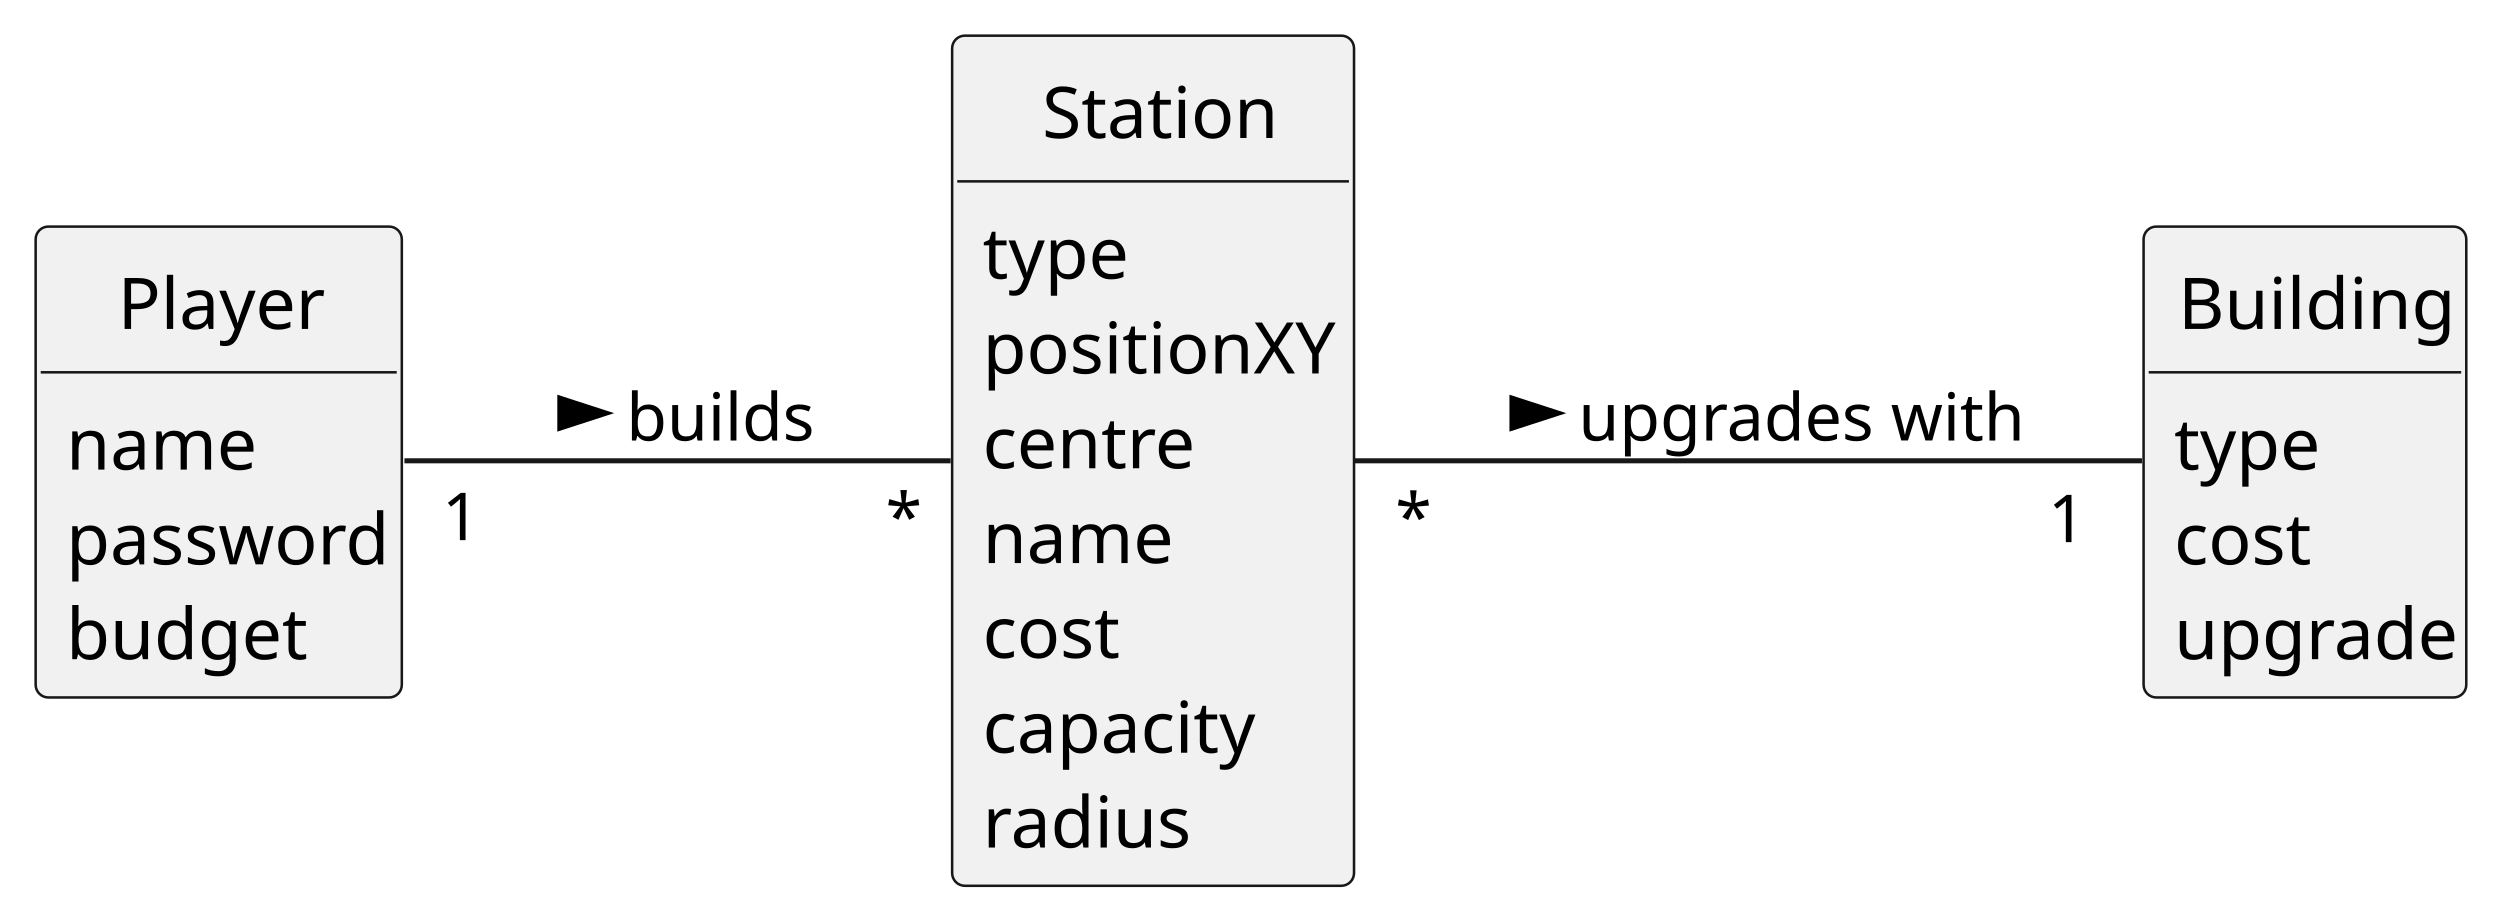
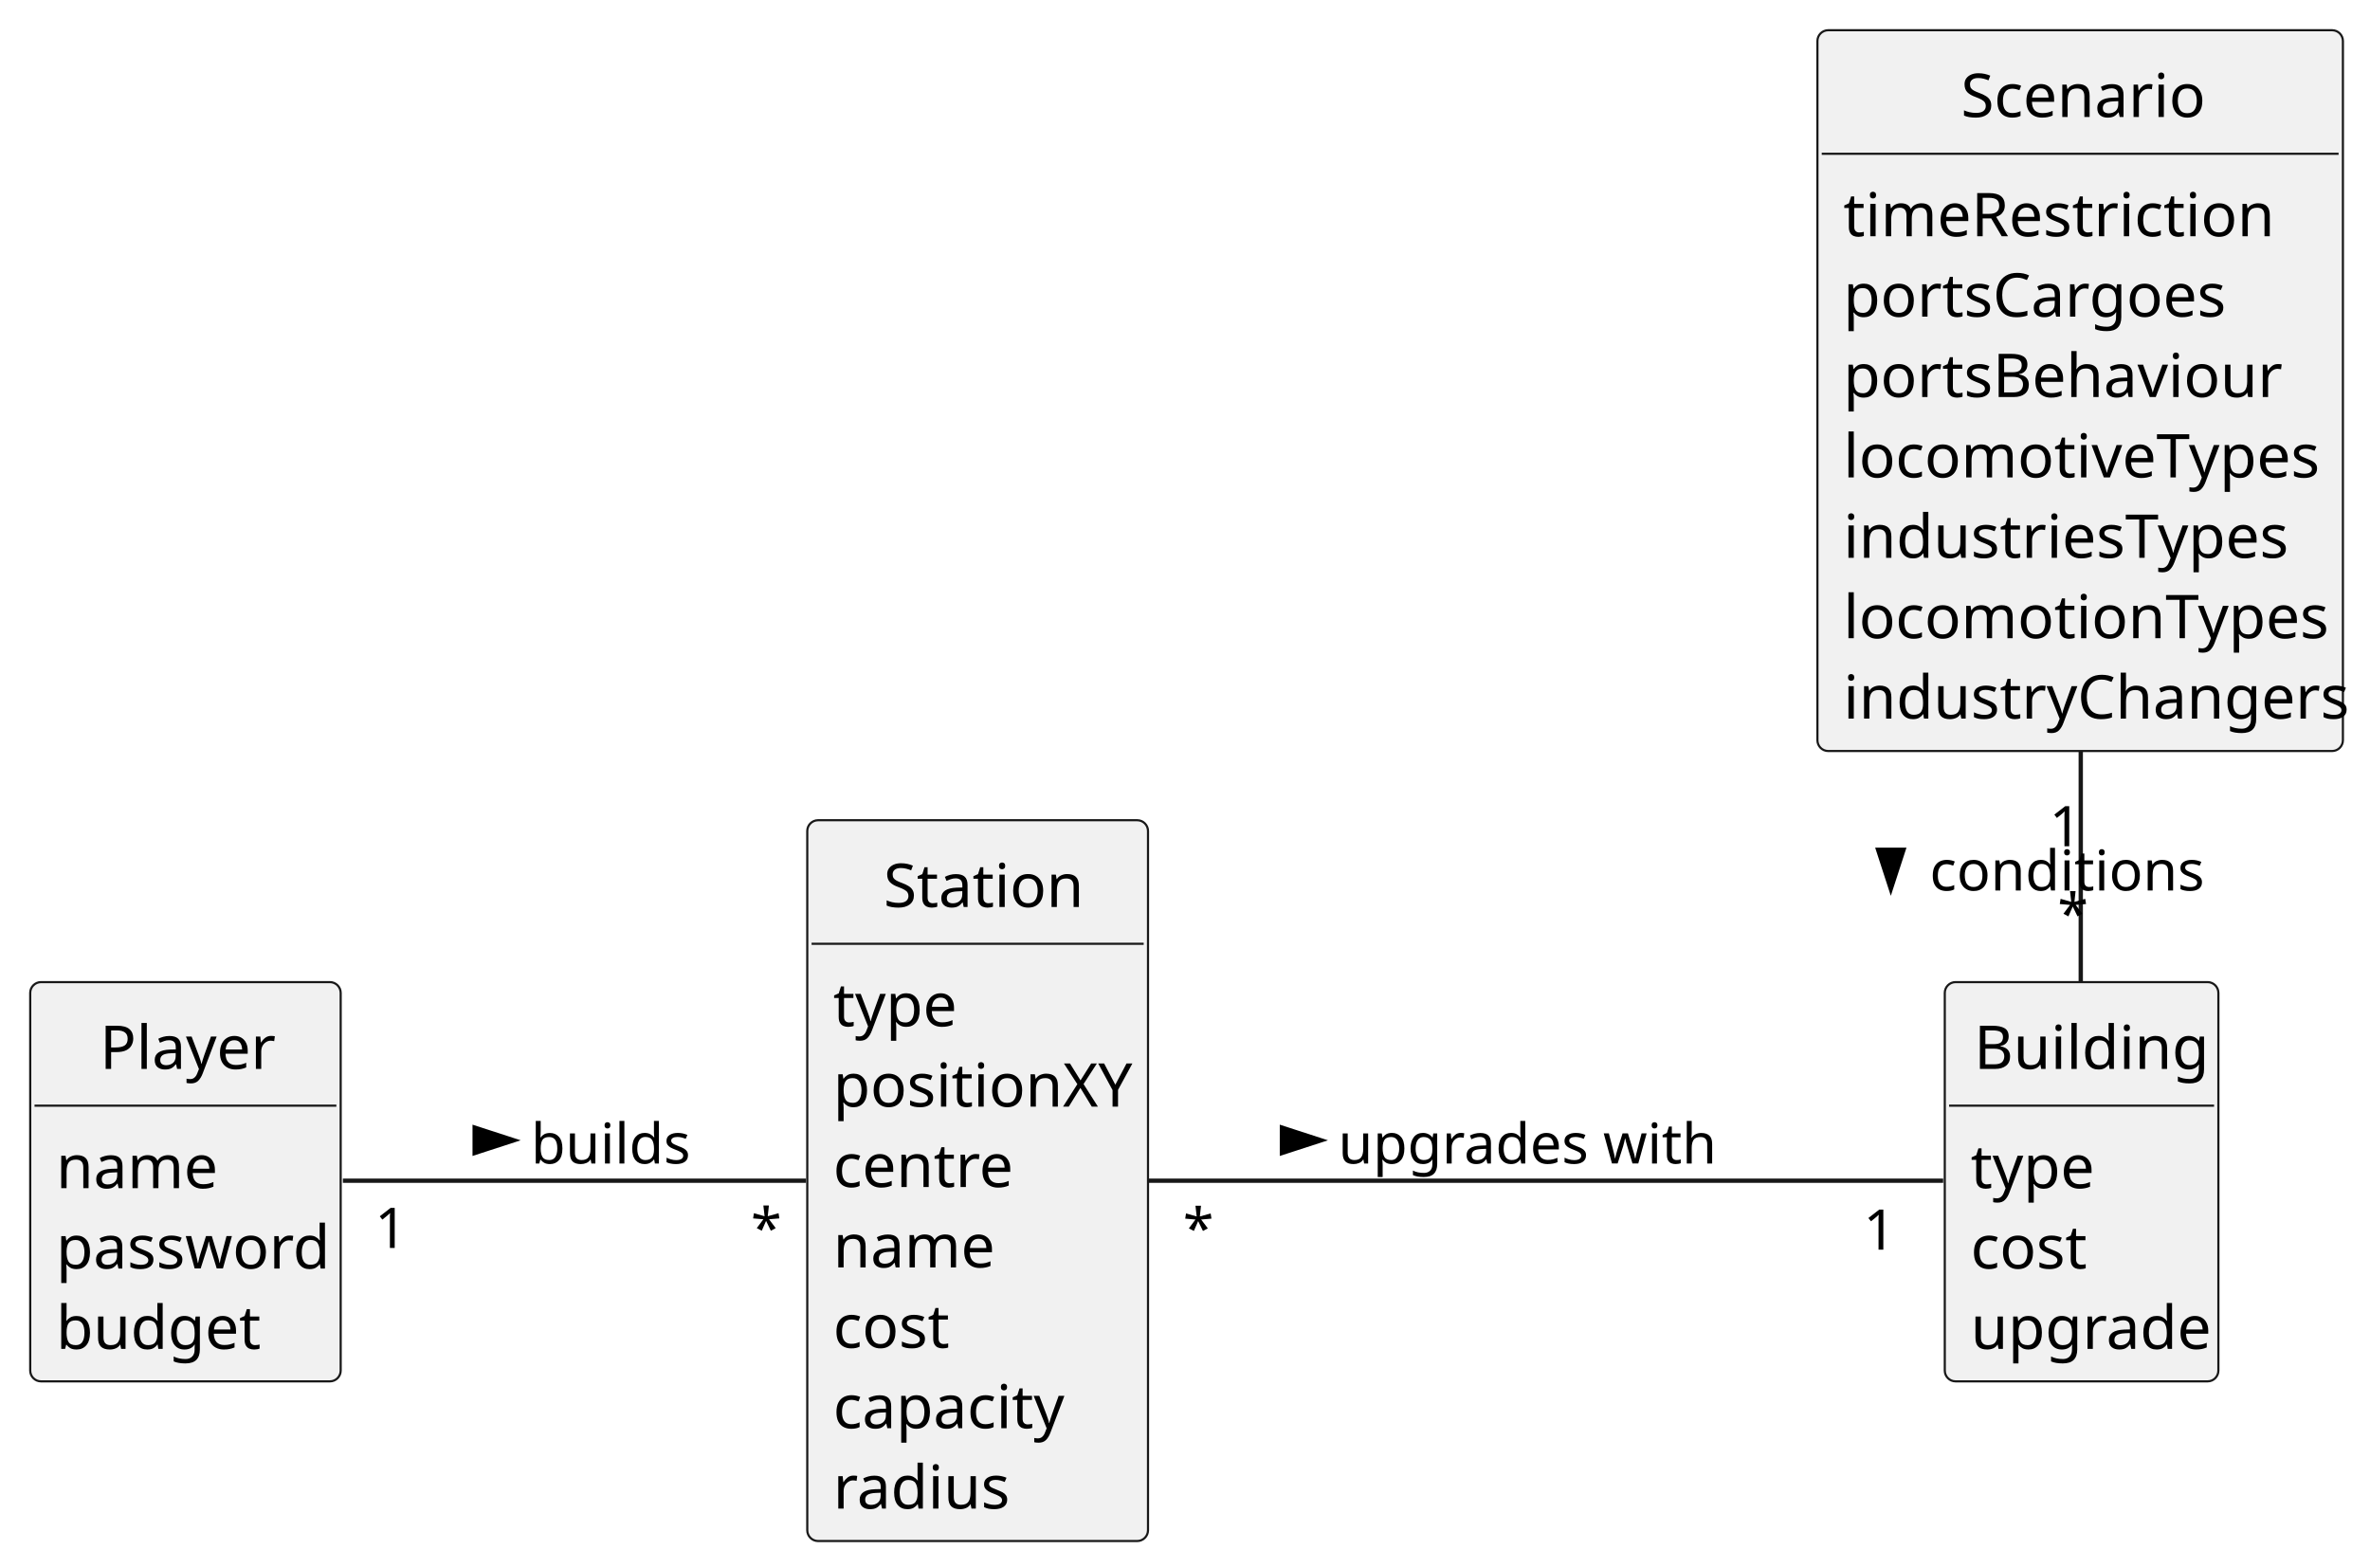
- <svg xmlns="http://www.w3.org/2000/svg" contentStyleType="text/css" height="180px" preserveAspectRatio="none" style="width:491px;height:180px;background:#FFFFFF;" version="1.1" viewBox="0 0 491 180" width="491px" zoomAndPan="magnify">
+ <svg xmlns="http://www.w3.org/2000/svg" contentStyleType="text/css" height="363px" preserveAspectRatio="none" style="width:549px;height:363px;background:#FFFFFF;" version="1.1" viewBox="0 0 549 363" width="549px" zoomAndPan="magnify">
  <defs />
  <g>
    <g id="elem_Player">
-       <rect codeLine="12" fill="#F1F1F1" height="92.484" id="Player" rx="2.5" ry="2.5" style="stroke:#181818;stroke-width:0.5;" width="71.917" x="7" y="44.5" />
-       <text fill="#000000" font-family="sans-serif" font-size="14" lengthAdjust="spacing" textLength="39.683" x="23.117" y="64.607">Player</text>
-       <line style="stroke:#181818;stroke-width:0.5;" x1="8" x2="77.917" y1="73.121" y2="73.121" />
-       <text fill="#000000" font-family="sans-serif" font-size="14" lengthAdjust="spacing" textLength="35.02" x="13" y="92.228">name</text>
-       <text fill="#000000" font-family="sans-serif" font-size="14" lengthAdjust="spacing" textLength="59.917" x="13" y="110.85">password</text>
-       <text fill="#000000" font-family="sans-serif" font-size="14" lengthAdjust="spacing" textLength="42.82" x="13" y="129.471">budget</text>
+       <rect codeLine="12" fill="#F1F1F1" height="92.484" id="Player" rx="2.5" ry="2.5" style="stroke:#181818;stroke-width:0.5;" width="71.917" x="7" y="227.5" />
+       <text fill="#000000" font-family="sans-serif" font-size="14" lengthAdjust="spacing" textLength="39.683" x="23.117" y="247.607">Player</text>
+       <line style="stroke:#181818;stroke-width:0.5;" x1="8" x2="77.917" y1="256.121" y2="256.121" />
+       <text fill="#000000" font-family="sans-serif" font-size="14" lengthAdjust="spacing" textLength="35.02" x="13" y="275.228">name</text>
+       <text fill="#000000" font-family="sans-serif" font-size="14" lengthAdjust="spacing" textLength="59.917" x="13" y="293.85">password</text>
+       <text fill="#000000" font-family="sans-serif" font-size="14" lengthAdjust="spacing" textLength="42.82" x="13" y="312.471">budget</text>
    </g>
    <g id="elem_Station">
-       <rect codeLine="18" fill="#F1F1F1" height="166.969" id="Station" rx="2.5" ry="2.5" style="stroke:#181818;stroke-width:0.5;" width="78.931" x="187" y="7" />
-       <text fill="#000000" font-family="sans-serif" font-size="14" lengthAdjust="spacing" textLength="43.586" x="204.672" y="27.107">Station</text>
-       <line style="stroke:#181818;stroke-width:0.5;" x1="188" x2="264.931" y1="35.621" y2="35.621" />
-       <text fill="#000000" font-family="sans-serif" font-size="14" lengthAdjust="spacing" textLength="26.462" x="193" y="54.728">type</text>
-       <text fill="#000000" font-family="sans-serif" font-size="14" lengthAdjust="spacing" textLength="66.931" x="193" y="73.35">positionXY</text>
-       <text fill="#000000" font-family="sans-serif" font-size="14" lengthAdjust="spacing" textLength="38.91" x="193" y="91.971">centre</text>
-       <text fill="#000000" font-family="sans-serif" font-size="14" lengthAdjust="spacing" textLength="35.02" x="193" y="110.592">name</text>
-       <text fill="#000000" font-family="sans-serif" font-size="14" lengthAdjust="spacing" textLength="25.676" x="193" y="129.213">cost</text>
-       <text fill="#000000" font-family="sans-serif" font-size="14" lengthAdjust="spacing" textLength="51.358" x="193" y="147.834">capacity</text>
-       <text fill="#000000" font-family="sans-serif" font-size="14" lengthAdjust="spacing" textLength="38.131" x="193" y="166.455">radius</text>
+       <rect codeLine="18" fill="#F1F1F1" height="166.969" id="Station" rx="2.5" ry="2.5" style="stroke:#181818;stroke-width:0.5;" width="78.931" x="187" y="190" />
+       <text fill="#000000" font-family="sans-serif" font-size="14" lengthAdjust="spacing" textLength="43.586" x="204.672" y="210.107">Station</text>
+       <line style="stroke:#181818;stroke-width:0.5;" x1="188" x2="264.931" y1="218.621" y2="218.621" />
+       <text fill="#000000" font-family="sans-serif" font-size="14" lengthAdjust="spacing" textLength="26.462" x="193" y="237.728">type</text>
+       <text fill="#000000" font-family="sans-serif" font-size="14" lengthAdjust="spacing" textLength="66.931" x="193" y="256.35">positionXY</text>
+       <text fill="#000000" font-family="sans-serif" font-size="14" lengthAdjust="spacing" textLength="38.91" x="193" y="274.971">centre</text>
+       <text fill="#000000" font-family="sans-serif" font-size="14" lengthAdjust="spacing" textLength="35.02" x="193" y="293.592">name</text>
+       <text fill="#000000" font-family="sans-serif" font-size="14" lengthAdjust="spacing" textLength="25.676" x="193" y="312.213">cost</text>
+       <text fill="#000000" font-family="sans-serif" font-size="14" lengthAdjust="spacing" textLength="51.358" x="193" y="330.834">capacity</text>
+       <text fill="#000000" font-family="sans-serif" font-size="14" lengthAdjust="spacing" textLength="38.131" x="193" y="349.455">radius</text>
    </g>
    <g id="elem_Building">
-       <rect codeLine="28" fill="#F1F1F1" height="92.484" id="Building" rx="2.5" ry="2.5" style="stroke:#181818;stroke-width:0.5;" width="63.379" x="421" y="44.5" />
-       <text fill="#000000" font-family="sans-serif" font-size="14" lengthAdjust="spacing" textLength="49.813" x="427.783" y="64.607">Building</text>
-       <line style="stroke:#181818;stroke-width:0.5;" x1="422" x2="483.379" y1="73.121" y2="73.121" />
-       <text fill="#000000" font-family="sans-serif" font-size="14" lengthAdjust="spacing" textLength="26.462" x="427" y="92.228">type</text>
-       <text fill="#000000" font-family="sans-serif" font-size="14" lengthAdjust="spacing" textLength="25.676" x="427" y="110.85">cost</text>
-       <text fill="#000000" font-family="sans-serif" font-size="14" lengthAdjust="spacing" textLength="51.379" x="427" y="129.471">upgrade</text>
+       <rect codeLine="28" fill="#F1F1F1" height="92.484" id="Building" rx="2.5" ry="2.5" style="stroke:#181818;stroke-width:0.5;" width="63.379" x="450.5" y="227.5" />
+       <text fill="#000000" font-family="sans-serif" font-size="14" lengthAdjust="spacing" textLength="49.813" x="457.283" y="247.607">Building</text>
+       <line style="stroke:#181818;stroke-width:0.5;" x1="451.5" x2="512.879" y1="256.121" y2="256.121" />
+       <text fill="#000000" font-family="sans-serif" font-size="14" lengthAdjust="spacing" textLength="26.462" x="456.5" y="275.228">type</text>
+       <text fill="#000000" font-family="sans-serif" font-size="14" lengthAdjust="spacing" textLength="25.676" x="456.5" y="293.85">cost</text>
+       <text fill="#000000" font-family="sans-serif" font-size="14" lengthAdjust="spacing" textLength="51.379" x="456.5" y="312.471">upgrade</text>
+     </g>
+     <g id="elem_Scenario">
+       <rect codeLine="34" fill="#F1F1F1" height="166.969" id="Scenario" rx="2.5" ry="2.5" style="stroke:#181818;stroke-width:0.5;" width="121.724" x="421" y="7" />
+       <text fill="#000000" font-family="sans-serif" font-size="14" lengthAdjust="spacing" textLength="55.255" x="454.234" y="27.107">Scenario</text>
+       <line style="stroke:#181818;stroke-width:0.5;" x1="422" x2="541.724" y1="35.621" y2="35.621" />
+       <text fill="#000000" font-family="sans-serif" font-size="14" lengthAdjust="spacing" textLength="92.579" x="427" y="54.728">timeRestriction</text>
+       <text fill="#000000" font-family="sans-serif" font-size="14" lengthAdjust="spacing" textLength="84.041" x="427" y="73.35">portsCargoes</text>
+       <text fill="#000000" font-family="sans-serif" font-size="14" lengthAdjust="spacing" textLength="94.165" x="427" y="91.971">portsBehaviour</text>
+       <text fill="#000000" font-family="sans-serif" font-size="14" lengthAdjust="spacing" textLength="105.041" x="427" y="110.592">locomotiveTypes</text>
+       <text fill="#000000" font-family="sans-serif" font-size="14" lengthAdjust="spacing" textLength="98.041" x="427" y="129.213">industriesTypes</text>
+       <text fill="#000000" font-family="sans-serif" font-size="14" lengthAdjust="spacing" textLength="105.827" x="427" y="147.834">locomotionTypes</text>
+       <text fill="#000000" font-family="sans-serif" font-size="14" lengthAdjust="spacing" textLength="109.724" x="427" y="166.455">industryChangers</text>
    </g>
    <g id="link_Player_Station">
-       <path codeLine="34" d="M79.43,90.5 C110.27,90.5 154.91,90.5 186.71,90.5 " fill="none" id="Player-Station" style="stroke:#181818;stroke-width:1.0;" />
-       <polygon fill="#000000" points="119,81.145,109.955,78.207,109.955,84.084,119,81.145" style="stroke:#000000;stroke-width:1.0;" />
-       <text fill="#000000" font-family="sans-serif" font-size="13" lengthAdjust="spacing" textLength="33.966" x="123" y="86.528">builds</text>
-       <text fill="#000000" font-family="sans-serif" font-size="13" lengthAdjust="spacing" textLength="7.23" x="86.821" y="106.078">1</text>
-       <text fill="#000000" font-family="sans-serif" font-size="13" lengthAdjust="spacing" textLength="5.059" x="173.925" y="106.125">*</text>
+       <path codeLine="44" d="M79.43,273.5 C110.27,273.5 154.91,273.5 186.71,273.5 " fill="none" id="Player-Station" style="stroke:#181818;stroke-width:1.0;" />
+       <polygon fill="#000000" points="119,264.146,109.955,261.207,109.955,267.084,119,264.146" style="stroke:#000000;stroke-width:1.0;" />
+       <text fill="#000000" font-family="sans-serif" font-size="13" lengthAdjust="spacing" textLength="33.966" x="123" y="269.528">builds</text>
+       <text fill="#000000" font-family="sans-serif" font-size="13" lengthAdjust="spacing" textLength="7.23" x="86.821" y="289.078">1</text>
+       <text fill="#000000" font-family="sans-serif" font-size="13" lengthAdjust="spacing" textLength="5.059" x="173.925" y="289.125">*</text>
+     </g>
+     <g id="link_Scenario_Building">
+       <path codeLine="45" d="M482,174.08 C482,192.39 482,211.12 482,227.32 " fill="none" id="Scenario-Building" style="stroke:#181818;stroke-width:1.0;" />
+       <polygon fill="#000000" points="438,205.895,440.939,196.85,435.061,196.85,438,205.895" style="stroke:#000000;stroke-width:1.0;" />
+       <text fill="#000000" font-family="sans-serif" font-size="13" lengthAdjust="spacing" textLength="58.538" x="447" y="206.278">conditions</text>
+       <text fill="#000000" font-family="sans-serif" font-size="13" lengthAdjust="spacing" textLength="7.23" x="474.721" y="196.035">1</text>
+       <text fill="#000000" font-family="sans-serif" font-size="13" lengthAdjust="spacing" textLength="5.059" x="476.609" y="216.303">*</text>
    </g>
    <g id="link_Station_Building">
-       <path codeLine="35" d="M266.01,90.5 C309.79,90.5 380.39,90.5 420.69,90.5 " fill="none" id="Station-Building" style="stroke:#181818;stroke-width:1.0;" />
-       <polygon fill="#000000" points="306,81.145,296.955,78.207,296.955,84.084,306,81.145" style="stroke:#000000;stroke-width:1.0;" />
-       <text fill="#000000" font-family="sans-serif" font-size="13" lengthAdjust="spacing" textLength="80.939" x="310" y="86.528">upgrades with</text>
-       <text fill="#000000" font-family="sans-serif" font-size="13" lengthAdjust="spacing" textLength="5.059" x="274.03" y="106.179">*</text>
-       <text fill="#000000" font-family="sans-serif" font-size="13" lengthAdjust="spacing" textLength="7.23" x="402.231" y="106.472">1</text>
+       <path codeLine="46" d="M266,273.5 C316.42,273.5 403.82,273.5 450.13,273.5 " fill="none" id="Station-Building" style="stroke:#181818;stroke-width:1.0;" />
+       <polygon fill="#000000" points="306,264.146,296.955,261.207,296.955,267.084,306,264.146" style="stroke:#000000;stroke-width:1.0;" />
+       <text fill="#000000" font-family="sans-serif" font-size="13" lengthAdjust="spacing" textLength="80.939" x="310" y="269.528">upgrades with</text>
+       <text fill="#000000" font-family="sans-serif" font-size="13" lengthAdjust="spacing" textLength="5.059" x="274.019" y="289.179">*</text>
+       <text fill="#000000" font-family="sans-serif" font-size="13" lengthAdjust="spacing" textLength="7.23" x="431.657" y="289.472">1</text>
    </g>
  </g>
</svg>
